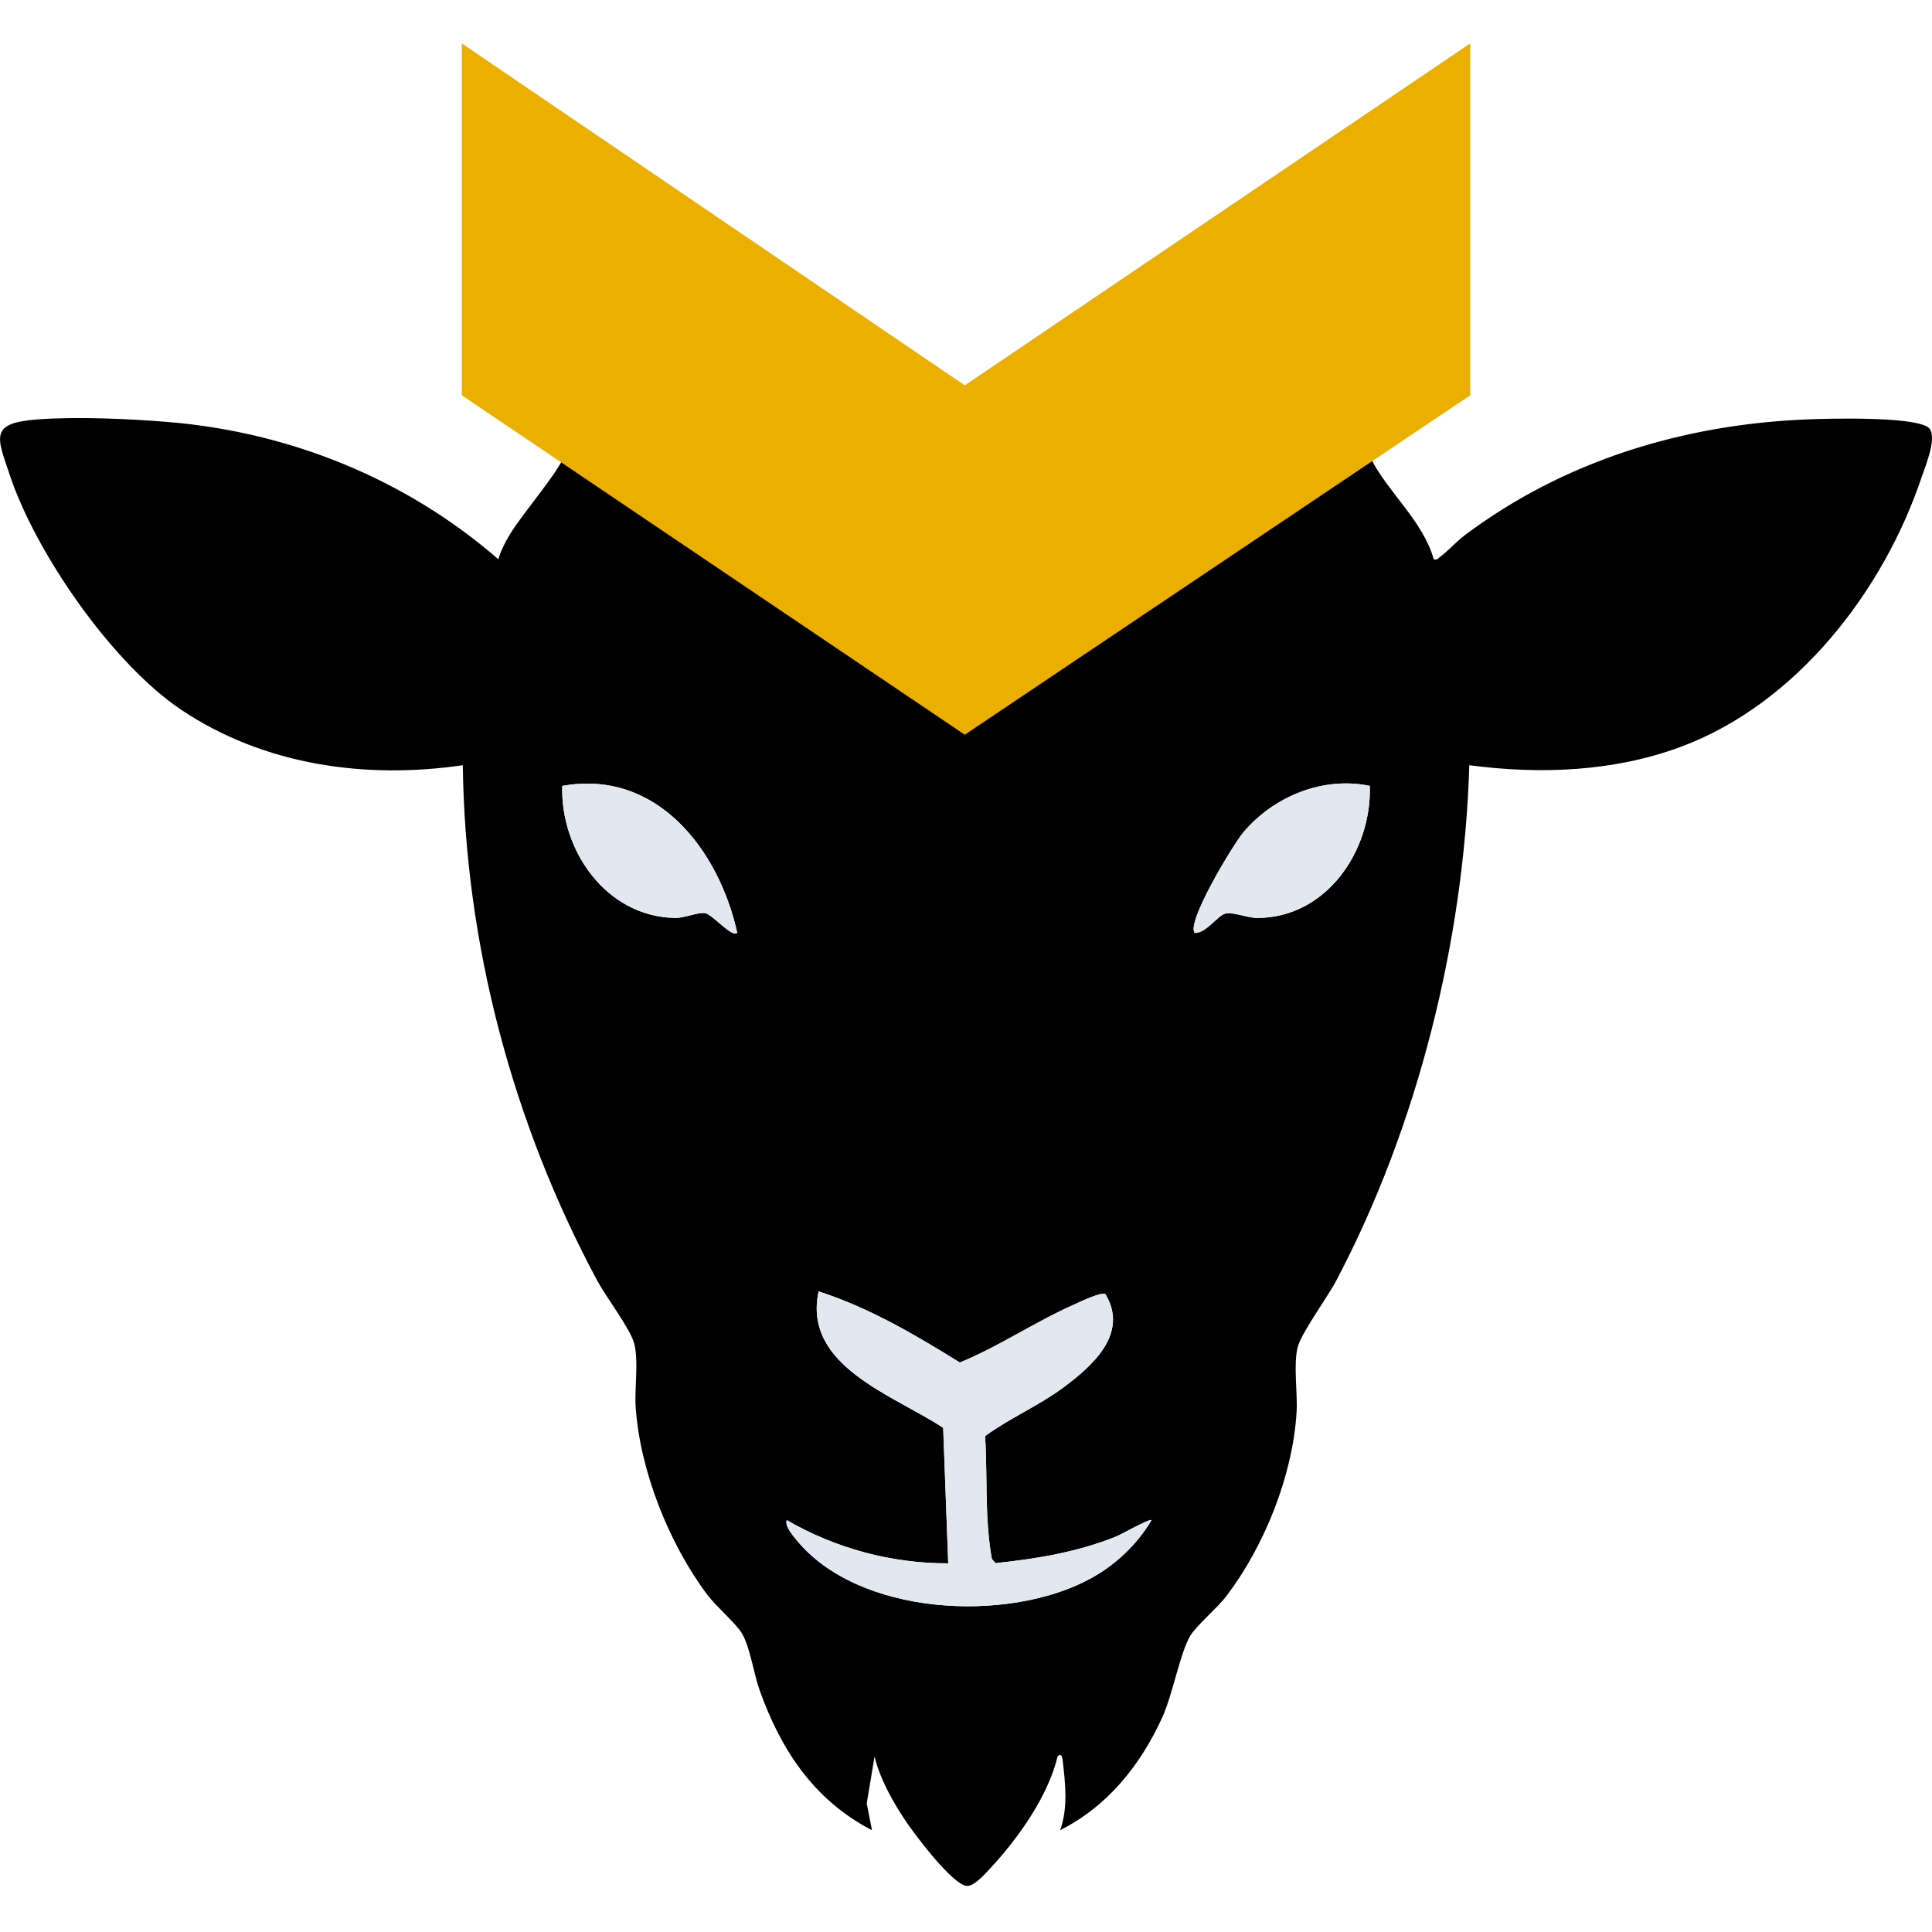
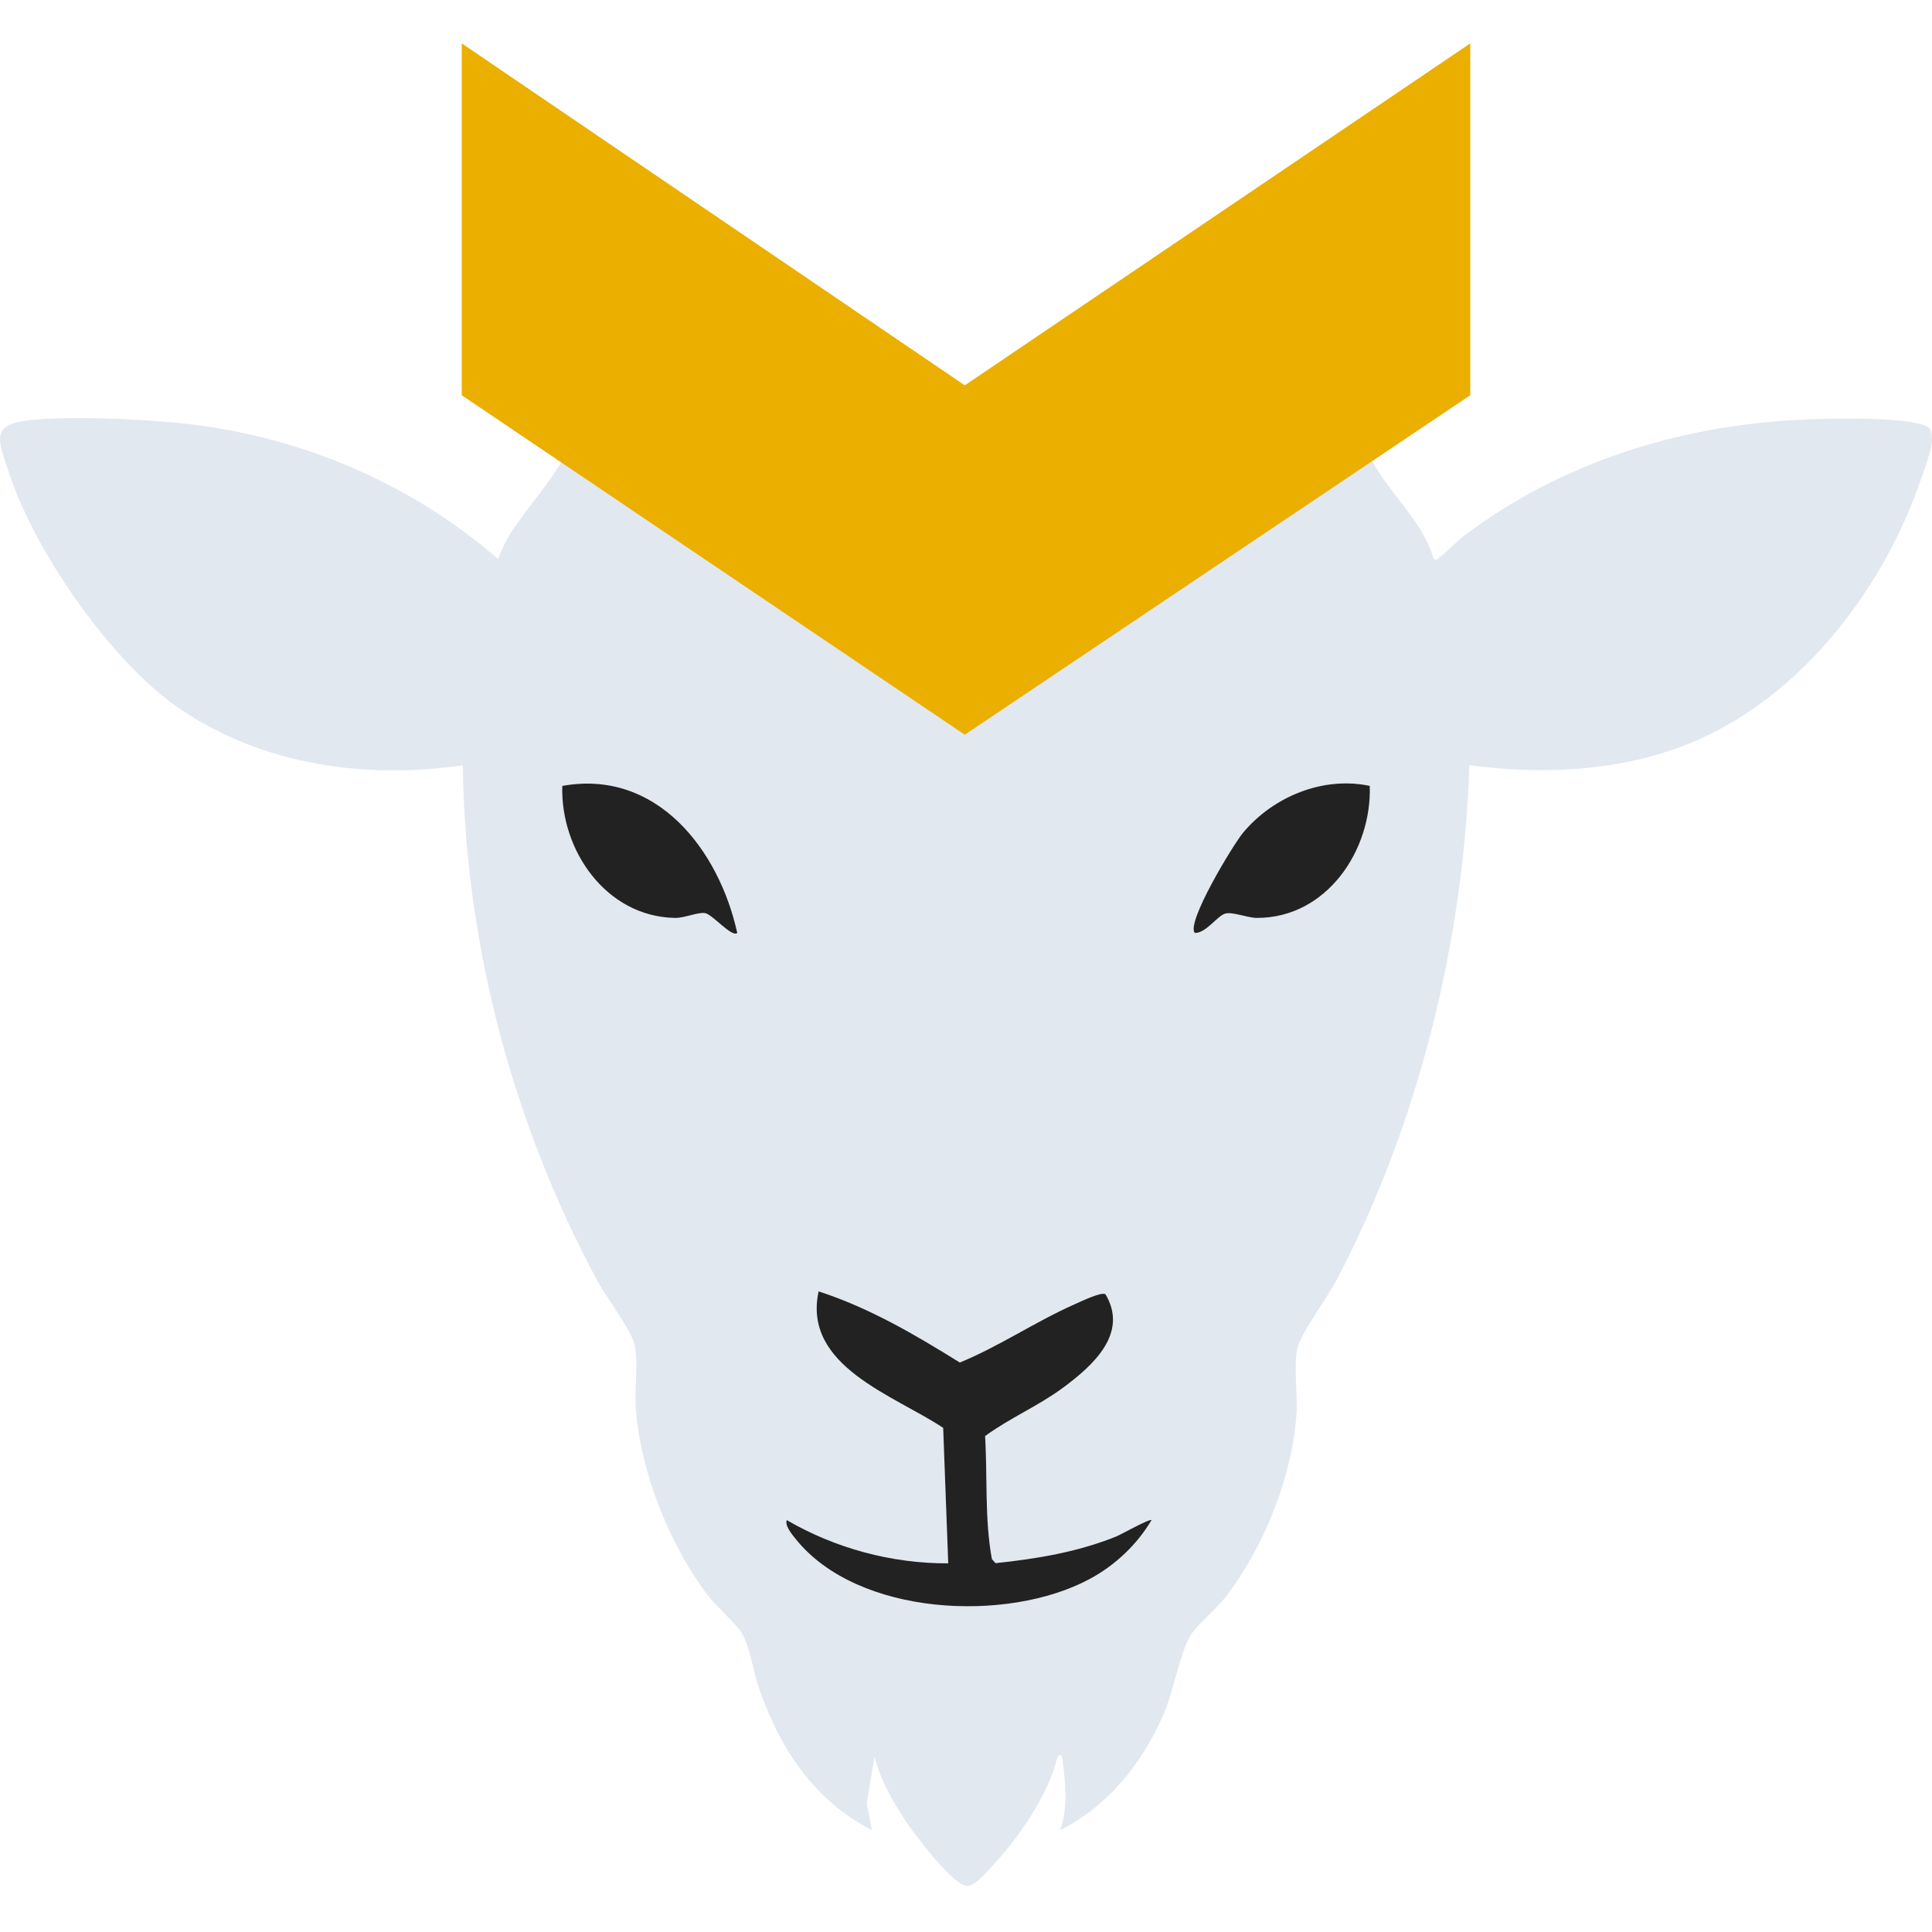
- <svg xmlns="http://www.w3.org/2000/svg" id="a" data-name="Dark" width="268.16mm" height="268.16mm" viewBox="0 0 760.13 760.13">
+ <svg xmlns="http://www.w3.org/2000/svg" width="268.16mm" height="268.16mm" viewBox="0 0 760.13 760.13">
  <defs>
    <style>
-       .c {
+       /* Dark mode (default) */
+       .main-logo {
        fill: #e2e8f0;
      }

-       .d {
+       .logo-details {
+         fill: #222;
+       }
+ 
+       .logo-accent {
        fill: #ebaf00;
+       }
+ 
+       /* Light mode */
+       @media (prefers-color-scheme: light) {
+         .main-logo {
+             fill: #222;
+         }
+ 
+         .logo-details {
+             fill: #e2e8f0;
+         }
      }
    </style>
  </defs>
  <g>
-     <path d="M371.59,162.05c28.87,2.61,163.48,10.08,168.07,18.93,6.67,12.85,20.37,24.35,24.43,39.08,1.51.4,1.65-.39,2.5-.98,2.88-2.02,6.4-6.01,9.59-8.41,38.95-29.27,85.77-43.61,134.36-45.64,9.26-.39,41.25-1.21,47.87,2.96,4.46,2.81-.95,15.53-2.31,19.6-15.05,44.98-49.33,89.34-94.77,106.23-26.44,9.83-55.45,10.93-83.24,7.25-2.07,68.79-20.3,142.18-52.48,203.02-3.4,6.43-13.61,20.31-15.05,25.95-1.75,6.86.02,18.01-.43,25.57-1.47,24.77-12.64,52.7-27.63,72.37-3.73,4.89-11.85,11.59-14.27,15.73-4.03,6.91-6.79,22.85-10.97,32.03-8.55,18.76-21.49,34.93-40.16,44.33,3.16-8.72,2.06-18.41.99-27.52-.16-1.4-.63-2.95-1.99-1.48-3.75,15.67-15.59,32.32-26.5,44.02-1.97,2.11-6.18,6.92-9.01,6.92-5.57,0-20.9-20.5-24.31-25.62-5.02-7.54-10.07-16.47-12.2-25.31l-3.07,18.49,2.07,10.51c-22.78-11.77-35.88-31.6-44.26-55.23-2.25-6.34-3.74-16.83-6.87-22.13-2.43-4.09-10.05-10.48-13.69-15.31-14.99-19.95-26.5-48.82-28.16-73.84-.5-7.51,1.29-18.52-.68-25.32-1.66-5.72-11.06-18.09-14.5-24.5-33.15-61.77-51.95-132.31-52.83-202.68-38.33,5.61-78.22-.02-110.73-21.77-27.11-18.14-57.24-61.61-67.54-92.46-4.99-14.95-8.07-20.36,10.74-21.81,15.47-1.19,36.42-.27,52.03,1.04,47.75,4.01,93.43,22.59,129.5,53.99.93-3.41,2.77-6.91,4.59-9.92,5.08-8.38,18.8-23.96,21.64-31.36,1.9-4.94,130.03-18.48,149.3-16.74ZM290.07,367.06c-7.22-32.74-31.71-64.57-68.85-57.85-.76,25.37,17.31,51.47,44.36,51.94,3.81.07,8.96-2.31,11.79-1.89s10.58,9.73,12.7,7.8ZM538.93,309.21c-18.45-3.89-37.98,4.21-49.83,18.39-3.98,4.75-22.59,35.53-19.02,39.47,4.43.14,8.81-6.71,11.97-7.6,2.92-.82,8.69,1.69,12.52,1.69,27.38,0,45.18-26.56,44.36-51.94ZM434.94,509.2c-1.68-1.05-9.92,2.99-12.23,4.01-15.39,6.81-29.62,16.53-45.07,22.86-17.64-10.97-35.65-21.55-55.56-27.99-6.37,29.49,29.66,40.83,49.01,53.7l1.99,53.3c-22.17.1-44.39-5.89-63.51-17-.95,2.11,2.23,5.86,3.53,7.47,24.32,30.3,83.26,33.13,115.65,15.69,9.99-5.38,18.54-13.45,24.33-23.16-.81-.68-11.89,5.62-14.01,6.48-15.26,6.12-31.07,8.72-47.37,10.45l-1.44-1.62c-2.91-16.01-1.68-32.23-2.67-48.38,9.77-7.15,21.07-11.89,30.8-19.12,11.58-8.6,25.77-21.25,16.56-36.69Z" />
-     <path class="c" d="M434.94,509.2c9.21,15.44-4.98,28.09-16.56,36.69-9.74,7.23-21.03,11.97-30.8,19.12.98,16.15-.24,32.37,2.67,48.38l1.44,1.62c16.3-1.73,32.1-4.32,47.37-10.45,2.13-.85,13.2-7.15,14.01-6.48-5.79,9.71-14.34,17.79-24.33,23.16-32.38,17.43-91.33,14.6-115.65-15.69-1.3-1.61-4.47-5.36-3.53-7.47,19.12,11.11,41.35,17.1,63.51,17l-1.99-53.3c-19.35-12.87-55.38-24.21-49.01-53.7,19.92,6.44,37.93,17.02,55.56,27.99,15.45-6.32,29.68-16.05,45.07-22.86,2.32-1.02,10.55-5.06,12.23-4.01Z" />
-     <path class="c" d="M538.93,309.21c.82,25.38-16.98,51.95-44.36,51.94-3.83,0-9.6-2.51-12.52-1.69-3.17.89-7.54,7.74-11.97,7.6-3.56-3.93,15.05-34.71,19.02-39.47,11.85-14.17,31.38-22.27,49.83-18.39Z" />
-     <path class="c" d="M290.07,367.06c-2.12,1.92-9.79-7.37-12.7-7.8s-7.98,1.95-11.79,1.89c-27.05-.46-45.12-26.57-44.36-51.94,37.14-6.72,61.64,25.11,68.85,57.85Z" />
+     <path class="main-logo" d="M371.59,162.05c28.87,2.61,163.48,10.08,168.07,18.93,6.67,12.85,20.37,24.35,24.43,39.08,1.51.4,1.65-.39,2.5-.98,2.88-2.02,6.4-6.01,9.59-8.41,38.95-29.27,85.77-43.61,134.36-45.64,9.26-.39,41.25-1.21,47.87,2.96,4.46,2.81-.95,15.53-2.31,19.6-15.05,44.98-49.33,89.34-94.77,106.23-26.44,9.83-55.45,10.93-83.24,7.25-2.07,68.79-20.3,142.18-52.48,203.02-3.4,6.43-13.61,20.31-15.05,25.95-1.75,6.86.02,18.01-.43,25.57-1.47,24.77-12.64,52.7-27.63,72.37-3.73,4.89-11.85,11.59-14.27,15.73-4.03,6.91-6.79,22.85-10.97,32.03-8.55,18.76-21.49,34.93-40.16,44.33,3.16-8.72,2.06-18.41.99-27.52-.16-1.4-.63-2.95-1.99-1.48-3.75,15.67-15.59,32.32-26.5,44.02-1.97,2.11-6.18,6.92-9.01,6.92-5.57,0-20.9-20.5-24.31-25.62-5.02-7.54-10.07-16.47-12.2-25.31l-3.07,18.49,2.07,10.51c-22.78-11.77-35.88-31.6-44.26-55.23-2.25-6.34-3.74-16.83-6.87-22.13-2.43-4.09-10.05-10.48-13.69-15.31-14.99-19.95-26.5-48.82-28.16-73.84-.5-7.51,1.29-18.52-.68-25.32-1.66-5.72-11.06-18.09-14.5-24.5-33.15-61.77-51.95-132.31-52.83-202.68-38.33,5.61-78.22-.02-110.73-21.77-27.11-18.14-57.24-61.61-67.54-92.46-4.99-14.95-8.07-20.36,10.74-21.81,15.47-1.19,36.42-.27,52.03,1.04,47.75,4.01,93.43,22.59,129.5,53.99.93-3.41,2.77-6.91,4.59-9.92,5.08-8.38,18.8-23.96,21.64-31.36,1.9-4.94,130.03-18.48,149.3-16.74ZM290.07,367.06c-7.22-32.74-31.71-64.57-68.85-57.85-.76,25.37,17.31,51.47,44.36,51.94,3.81.07,8.96-2.31,11.79-1.89s10.58,9.73,12.7,7.8ZM538.93,309.21c-18.45-3.89-37.98,4.21-49.83,18.39-3.98,4.75-22.59,35.53-19.02,39.47,4.43.14,8.81-6.71,11.97-7.6,2.92-.82,8.69,1.69,12.52,1.69,27.38,0,45.18-26.56,44.36-51.94ZM434.94,509.2c-1.68-1.05-9.92,2.99-12.23,4.01-15.39,6.81-29.62,16.53-45.07,22.86-17.64-10.97-35.65-21.55-55.56-27.99-6.37,29.49,29.66,40.83,49.01,53.7l1.99,53.3c-22.17.1-44.39-5.89-63.51-17-.95,2.11,2.23,5.86,3.53,7.47,24.32,30.3,83.26,33.13,115.65,15.69,9.99-5.38,18.54-13.45,24.33-23.16-.81-.68-11.89,5.62-14.01,6.48-15.26,6.12-31.07,8.72-47.37,10.45l-1.44-1.62c-2.91-16.01-1.68-32.23-2.67-48.38,9.77-7.15,21.07-11.89,30.8-19.12,11.58-8.6,25.77-21.25,16.56-36.69Z" />
+     <path class="logo-details" d="M434.94,509.2c9.21,15.44-4.98,28.09-16.56,36.69-9.74,7.23-21.03,11.97-30.8,19.12.98,16.15-.24,32.37,2.67,48.38l1.44,1.62c16.3-1.73,32.1-4.32,47.37-10.45,2.13-.85,13.2-7.15,14.01-6.48-5.79,9.71-14.34,17.79-24.33,23.16-32.38,17.43-91.33,14.6-115.65-15.69-1.3-1.61-4.47-5.36-3.53-7.47,19.12,11.11,41.35,17.1,63.51,17l-1.99-53.3c-19.35-12.87-55.38-24.21-49.01-53.7,19.92,6.44,37.93,17.02,55.56,27.99,15.45-6.32,29.68-16.05,45.07-22.86,2.32-1.02,10.55-5.06,12.23-4.01Z" />
+     <path class="logo-details" d="M538.93,309.21c.82,25.38-16.98,51.95-44.36,51.94-3.83,0-9.6-2.51-12.52-1.69-3.17.89-7.54,7.74-11.97,7.6-3.56-3.93,15.05-34.71,19.02-39.47,11.85-14.17,31.38-22.27,49.83-18.39Z" />
+     <path class="logo-details" d="M290.07,367.06c-2.12,1.92-9.79-7.37-12.7-7.8s-7.98,1.95-11.79,1.89c-27.05-.46-45.12-26.57-44.36-51.94,37.14-6.72,61.64,25.11,68.85,57.85Z" />
  </g>
-   <polygon id="b" data-name="polygon8" class="d" points="379.58 151.61 578.46 17.07 578.46 155.51 379.58 289.07 181.67 155.51 181.67 17.07 379.58 151.61" />
+   <polygon class="logo-accent" points="379.58 151.61 578.46 17.07 578.46 155.51 379.58 289.07 181.67 155.51 181.67 17.07 379.58 151.61" />
</svg>
